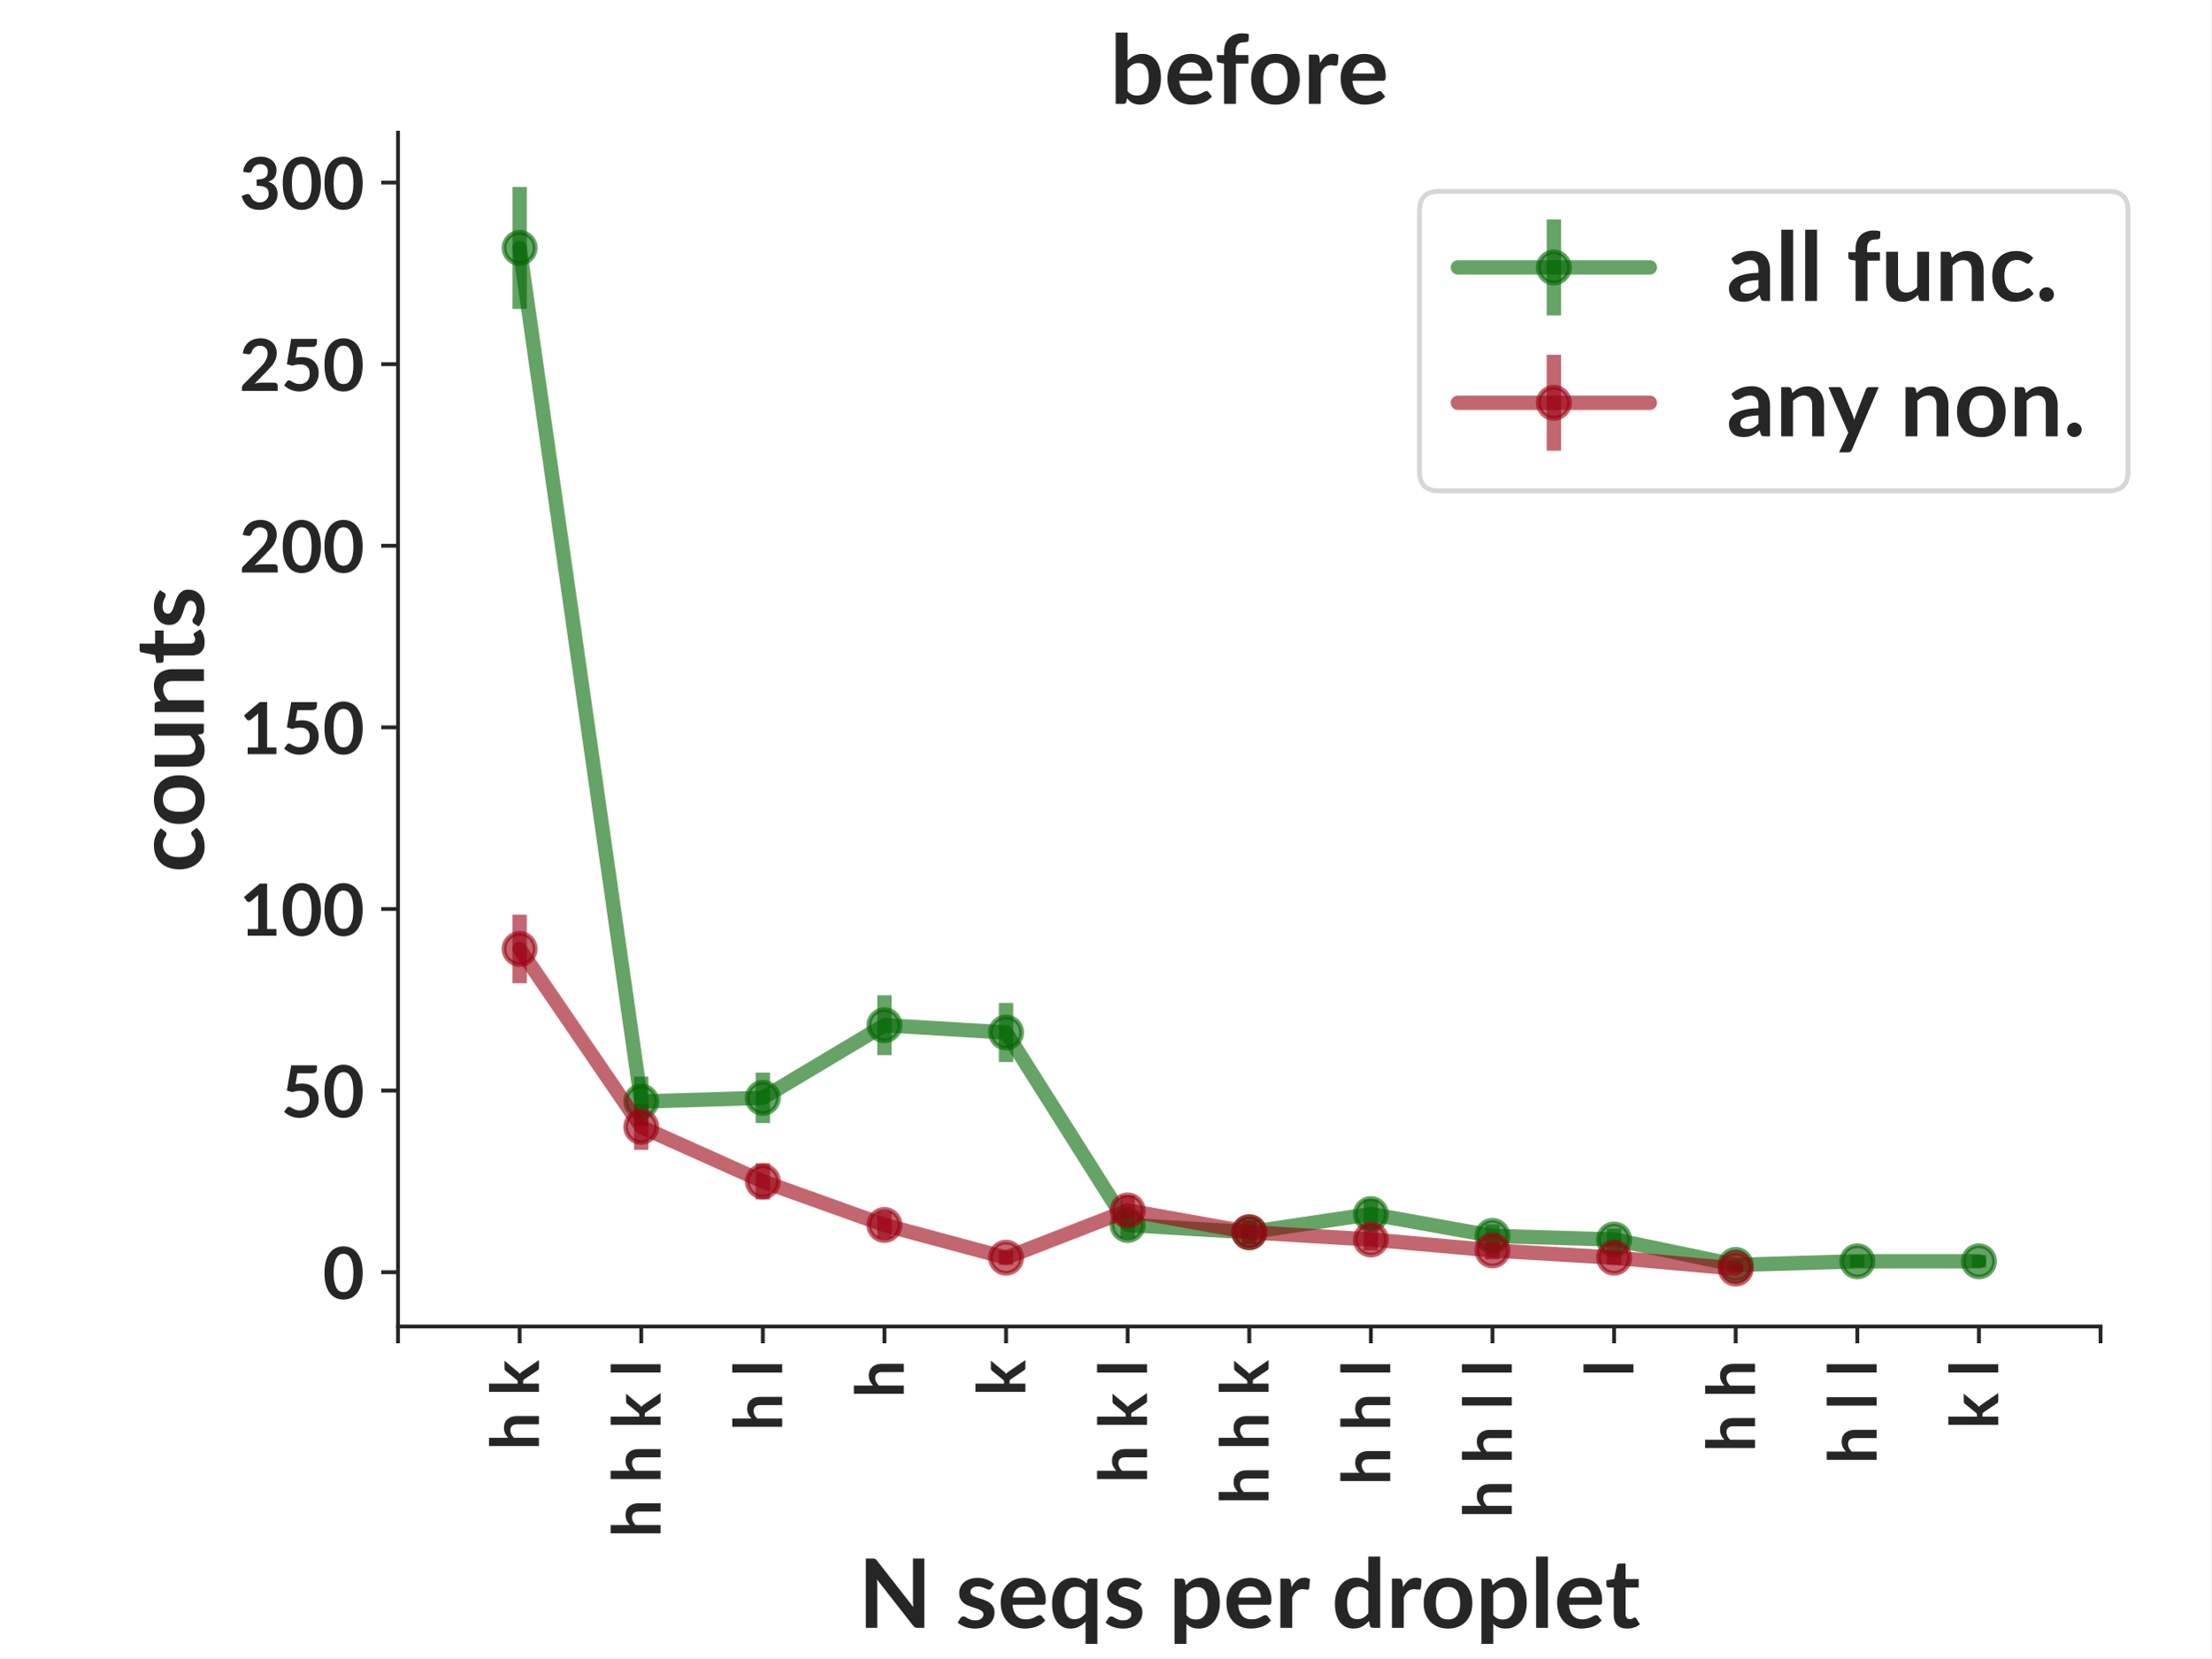
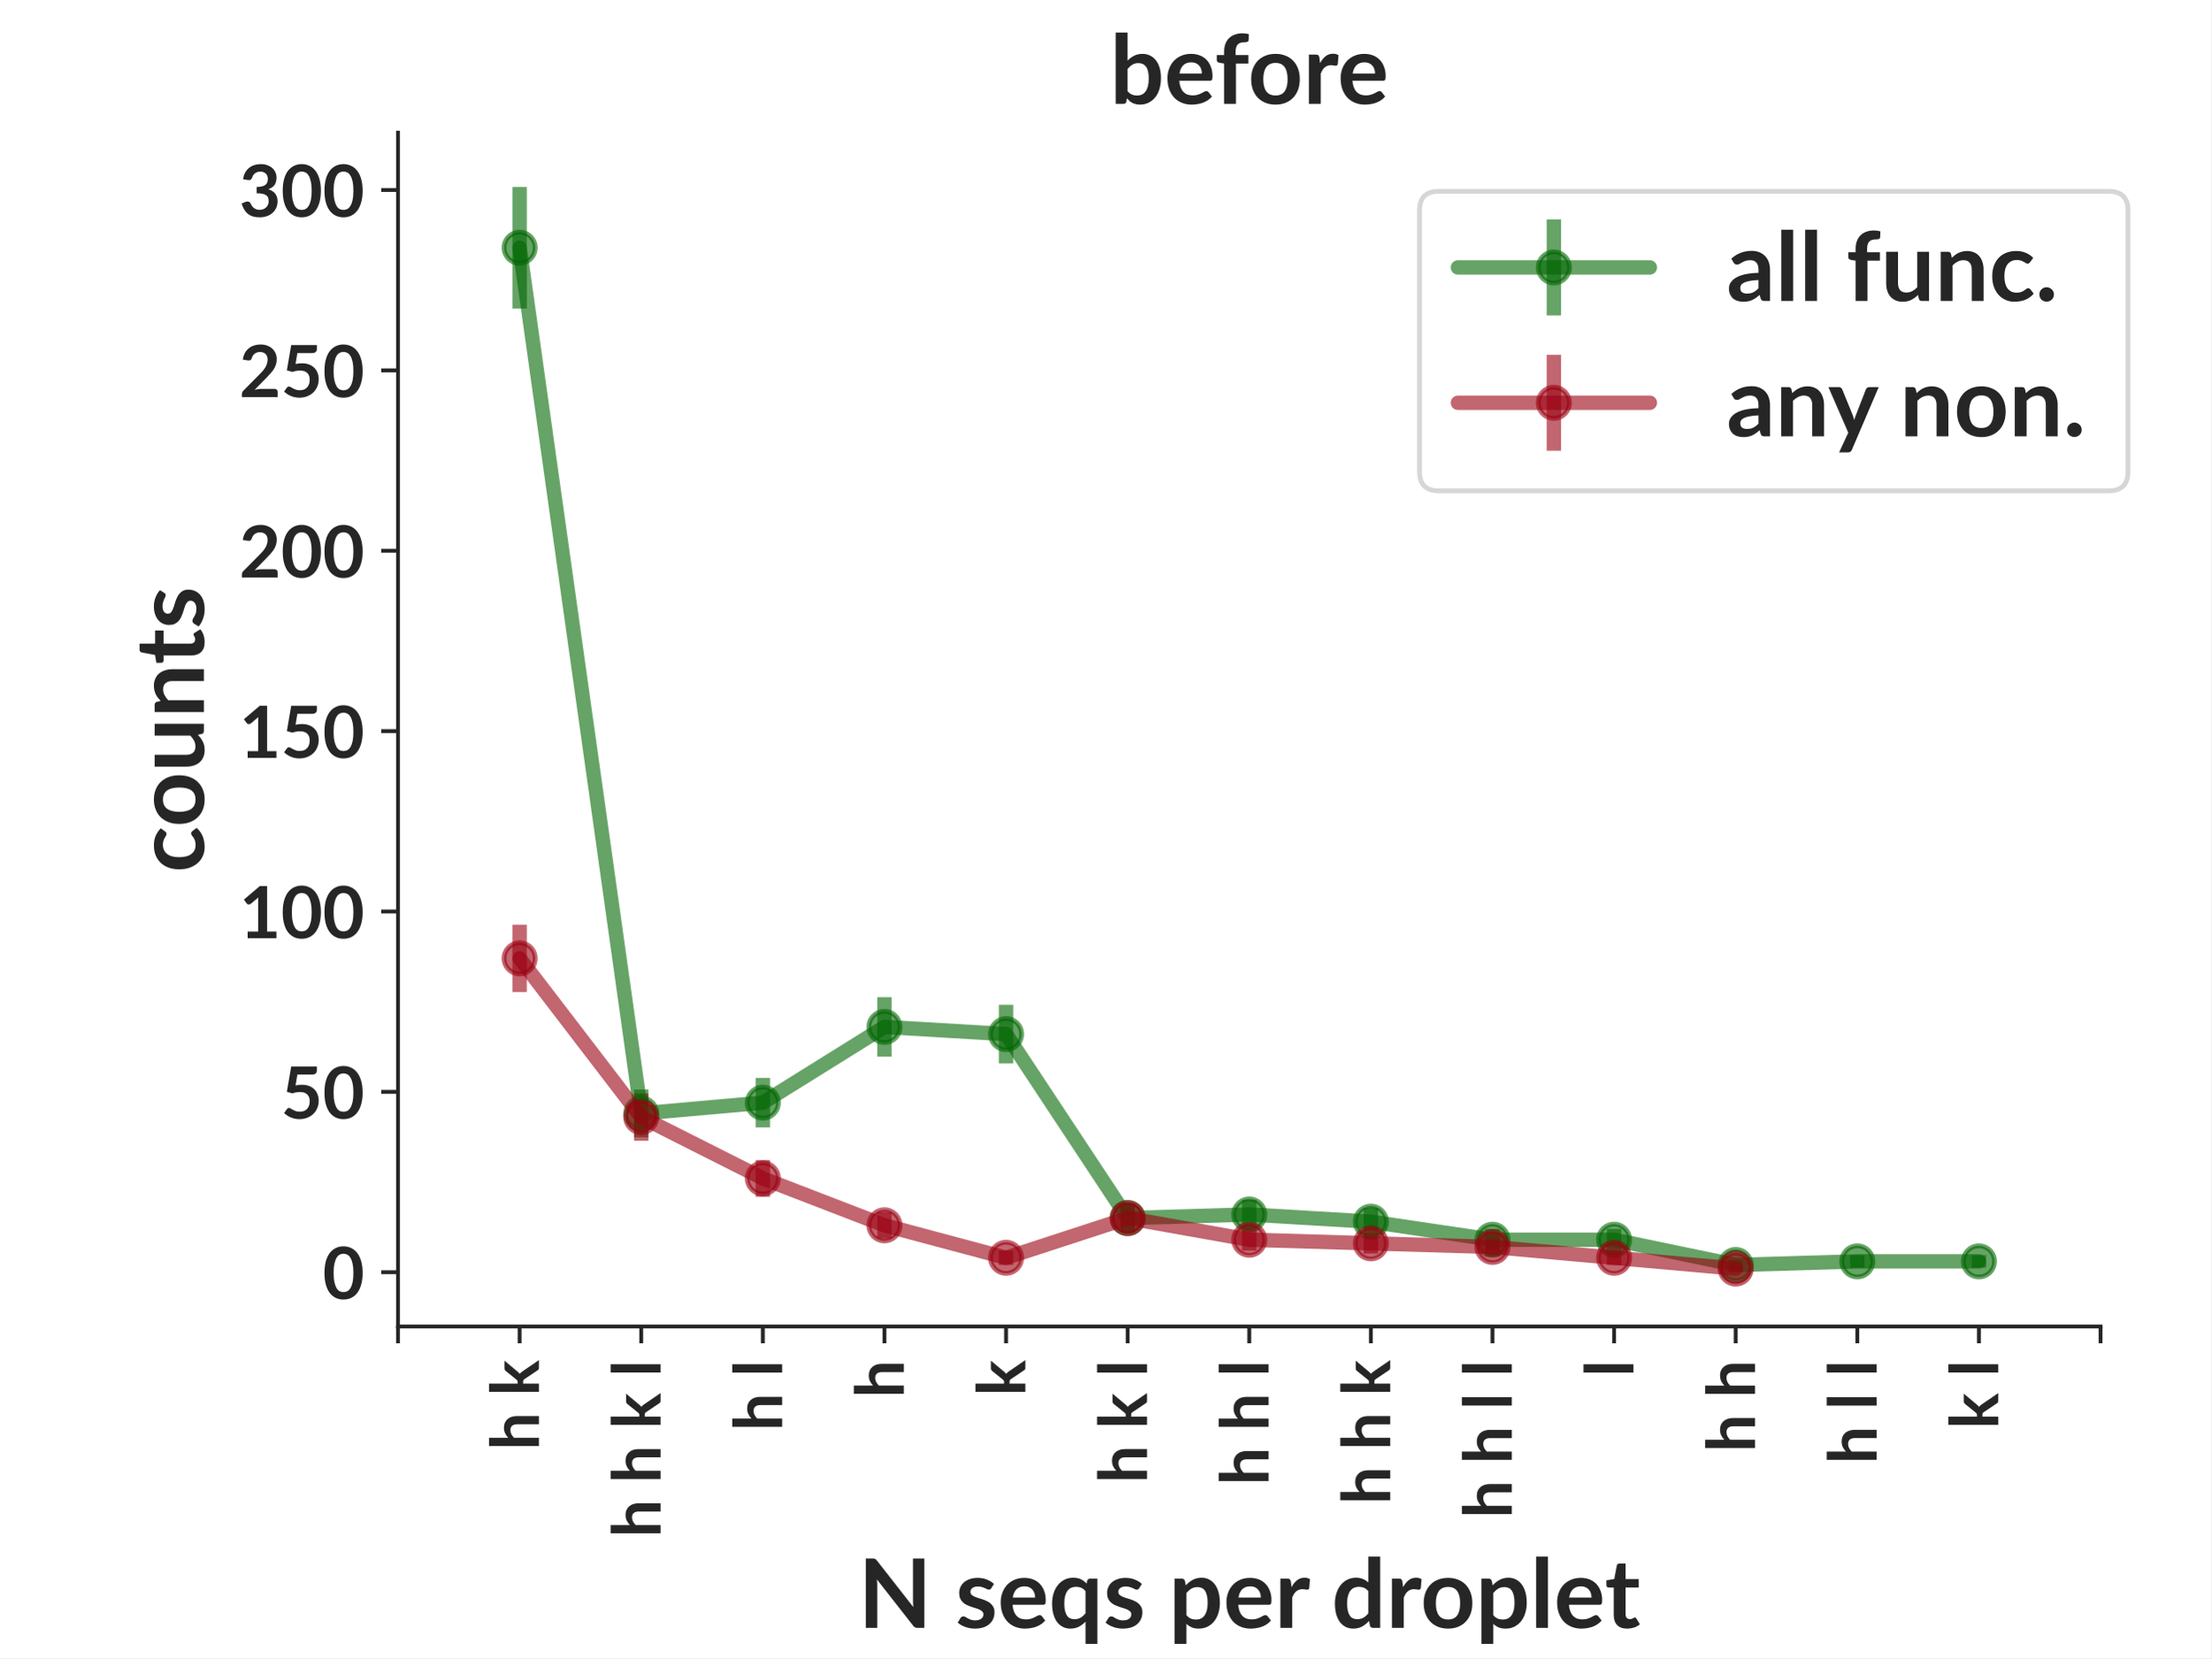
<svg xmlns="http://www.w3.org/2000/svg" xmlns:xlink="http://www.w3.org/1999/xlink" width="460.8pt" height="345.6pt" viewBox="0 0 460.8 345.6" version="1.1">
  <defs>
    <style type="text/css">*{stroke-linejoin: round; stroke-linecap: butt}</style>
  </defs>
  <g id="figure_1">
    <g id="patch_1">
      <path d="M 0 345.6  L 460.8 345.6  L 460.8 0  L 0 0  z " style="fill: #ffffff" />
    </g>
    <g id="axes_1">
      <g id="patch_2">
        <path d="M 82.944 276.48  L 437.76 276.48  L 437.76 27.648  L 82.944 27.648  z " style="fill: #ffffff" />
      </g>
      <g id="matplotlib.axis_1">
        <g id="xtick_1">
          <g id="line2d_1">
            <defs>
-               <path id="m51bdcc3506" d="M 0 0  L 0 3.5  " style="stroke: #262626; stroke-width: 0.8" />
+               <path id="m34d92b9ab6" d="M 0 0  L 0 3.5  " style="stroke: #262626; stroke-width: 0.8" />
            </defs>
            <g>
-               <use xlink:href="#m51bdcc3506" x="82.944" y="276.48" style="fill: #262626; stroke: #262626; stroke-width: 0.8" />
+               <use xlink:href="#m34d92b9ab6" x="82.944" y="276.48" style="fill: #262626; stroke: #262626; stroke-width: 0.8" />
            </g>
          </g>
        </g>
        <g id="xtick_2">
          <g id="line2d_2">
            <g>
-               <use xlink:href="#m51bdcc3506" x="108.288" y="276.48" style="fill: #262626; stroke: #262626; stroke-width: 0.8" />
+               <use xlink:href="#m34d92b9ab6" x="108.288" y="276.48" style="fill: #262626; stroke: #262626; stroke-width: 0.8" />
            </g>
          </g>
          <g id="text_1">
            <text style="font-weight: 700; font-size: 14px; font-family: 'Lato'; fill: #262626" transform="translate(112.3163 302.2619) rotate(-90)">h k</text>
          </g>
        </g>
        <g id="xtick_3">
          <g id="line2d_3">
            <g>
-               <use xlink:href="#m51bdcc3506" x="133.632" y="276.48" style="fill: #262626; stroke: #262626; stroke-width: 0.8" />
+               <use xlink:href="#m34d92b9ab6" x="133.632" y="276.48" style="fill: #262626; stroke: #262626; stroke-width: 0.8" />
            </g>
          </g>
          <g id="text_2">
            <text style="font-weight: 700; font-size: 14px; font-family: 'Lato'; fill: #262626" transform="translate(137.6603 320.44) rotate(-90)">h h k l</text>
          </g>
        </g>
        <g id="xtick_4">
          <g id="line2d_4">
            <g>
-               <use xlink:href="#m51bdcc3506" x="158.976" y="276.48" style="fill: #262626; stroke: #262626; stroke-width: 0.8" />
+               <use xlink:href="#m34d92b9ab6" x="158.976" y="276.48" style="fill: #262626; stroke: #262626; stroke-width: 0.8" />
            </g>
          </g>
          <g id="text_3">
            <text style="font-weight: 700; font-size: 14px; font-family: 'Lato'; fill: #262626" transform="translate(163.0043 298.2566) rotate(-90)">h l</text>
          </g>
        </g>
        <g id="xtick_5">
          <g id="line2d_5">
            <g>
-               <use xlink:href="#m51bdcc3506" x="184.32" y="276.48" style="fill: #262626; stroke: #262626; stroke-width: 0.8" />
+               <use xlink:href="#m34d92b9ab6" x="184.32" y="276.48" style="fill: #262626; stroke: #262626; stroke-width: 0.8" />
            </g>
          </g>
          <g id="text_4">
            <text style="font-weight: 700; font-size: 14px; font-family: 'Lato'; fill: #262626" transform="translate(188.3483 291.3769) rotate(-90)">h</text>
          </g>
        </g>
        <g id="xtick_6">
          <g id="line2d_6">
            <g>
-               <use xlink:href="#m51bdcc3506" x="209.664" y="276.48" style="fill: #262626; stroke: #262626; stroke-width: 0.8" />
+               <use xlink:href="#m34d92b9ab6" x="209.664" y="276.48" style="fill: #262626; stroke: #262626; stroke-width: 0.8" />
            </g>
          </g>
          <g id="text_5">
            <text style="font-weight: 700; font-size: 14px; font-family: 'Lato'; fill: #262626" transform="translate(213.6923 290.9634) rotate(-90)">k</text>
          </g>
        </g>
        <g id="xtick_7">
          <g id="line2d_7">
            <g>
-               <use xlink:href="#m51bdcc3506" x="235.008" y="276.48" style="fill: #262626; stroke: #262626; stroke-width: 0.8" />
+               <use xlink:href="#m34d92b9ab6" x="235.008" y="276.48" style="fill: #262626; stroke: #262626; stroke-width: 0.8" />
            </g>
          </g>
          <g id="text_6">
            <text style="font-weight: 700; font-size: 14px; font-family: 'Lato'; fill: #262626" transform="translate(239.0363 309.1416) rotate(-90)">h k l</text>
          </g>
        </g>
        <g id="xtick_8">
          <g id="line2d_8">
            <g>
-               <use xlink:href="#m51bdcc3506" x="260.352" y="276.48" style="fill: #262626; stroke: #262626; stroke-width: 0.8" />
+               <use xlink:href="#m34d92b9ab6" x="260.352" y="276.48" style="fill: #262626; stroke: #262626; stroke-width: 0.8" />
            </g>
          </g>
          <g id="text_7">
-             <text style="font-weight: 700; font-size: 14px; font-family: 'Lato'; fill: #262626" transform="translate(264.3803 313.5603) rotate(-90)">h h k</text>
+             <text style="font-weight: 700; font-size: 14px; font-family: 'Lato'; fill: #262626" transform="translate(264.3803 309.555) rotate(-90)">h h l</text>
          </g>
        </g>
        <g id="xtick_9">
          <g id="line2d_9">
            <g>
-               <use xlink:href="#m51bdcc3506" x="285.696" y="276.48" style="fill: #262626; stroke: #262626; stroke-width: 0.8" />
+               <use xlink:href="#m34d92b9ab6" x="285.696" y="276.48" style="fill: #262626; stroke: #262626; stroke-width: 0.8" />
            </g>
          </g>
          <g id="text_8">
-             <text style="font-weight: 700; font-size: 14px; font-family: 'Lato'; fill: #262626" transform="translate(289.7243 309.555) rotate(-90)">h h l</text>
+             <text style="font-weight: 700; font-size: 14px; font-family: 'Lato'; fill: #262626" transform="translate(289.7243 313.5603) rotate(-90)">h h k</text>
          </g>
        </g>
        <g id="xtick_10">
          <g id="line2d_10">
            <g>
-               <use xlink:href="#m51bdcc3506" x="311.04" y="276.48" style="fill: #262626; stroke: #262626; stroke-width: 0.8" />
+               <use xlink:href="#m34d92b9ab6" x="311.04" y="276.48" style="fill: #262626; stroke: #262626; stroke-width: 0.8" />
            </g>
          </g>
          <g id="text_9">
            <text style="font-weight: 700; font-size: 14px; font-family: 'Lato'; fill: #262626" transform="translate(315.0683 316.4347) rotate(-90)">h h l l</text>
          </g>
        </g>
        <g id="xtick_11">
          <g id="line2d_11">
            <g>
-               <use xlink:href="#m51bdcc3506" x="336.384" y="276.48" style="fill: #262626; stroke: #262626; stroke-width: 0.8" />
+               <use xlink:href="#m34d92b9ab6" x="336.384" y="276.48" style="fill: #262626; stroke: #262626; stroke-width: 0.8" />
            </g>
          </g>
          <g id="text_10">
            <text style="font-weight: 700; font-size: 14px; font-family: 'Lato'; fill: #262626" transform="translate(340.4123 286.9581) rotate(-90)">l</text>
          </g>
        </g>
        <g id="xtick_12">
          <g id="line2d_12">
            <g>
-               <use xlink:href="#m51bdcc3506" x="361.728" y="276.48" style="fill: #262626; stroke: #262626; stroke-width: 0.8" />
+               <use xlink:href="#m34d92b9ab6" x="361.728" y="276.48" style="fill: #262626; stroke: #262626; stroke-width: 0.8" />
            </g>
          </g>
          <g id="text_11">
            <text style="font-weight: 700; font-size: 14px; font-family: 'Lato'; fill: #262626" transform="translate(365.7563 302.6753) rotate(-90)">h h</text>
          </g>
        </g>
        <g id="xtick_13">
          <g id="line2d_13">
            <g>
-               <use xlink:href="#m51bdcc3506" x="387.072" y="276.48" style="fill: #262626; stroke: #262626; stroke-width: 0.8" />
+               <use xlink:href="#m34d92b9ab6" x="387.072" y="276.48" style="fill: #262626; stroke: #262626; stroke-width: 0.8" />
            </g>
          </g>
          <g id="text_12">
            <text style="font-weight: 700; font-size: 14px; font-family: 'Lato'; fill: #262626" transform="translate(391.1003 305.1363) rotate(-90)">h l l</text>
          </g>
        </g>
        <g id="xtick_14">
          <g id="line2d_14">
            <g>
-               <use xlink:href="#m51bdcc3506" x="412.416" y="276.48" style="fill: #262626; stroke: #262626; stroke-width: 0.8" />
+               <use xlink:href="#m34d92b9ab6" x="412.416" y="276.48" style="fill: #262626; stroke: #262626; stroke-width: 0.8" />
            </g>
          </g>
          <g id="text_13">
            <text style="font-weight: 700; font-size: 14px; font-family: 'Lato'; fill: #262626" transform="translate(416.4443 297.8431) rotate(-90)">k l</text>
          </g>
        </g>
        <g id="xtick_15">
          <g id="line2d_15">
            <g>
-               <use xlink:href="#m51bdcc3506" x="437.76" y="276.48" style="fill: #262626; stroke: #262626; stroke-width: 0.8" />
+               <use xlink:href="#m34d92b9ab6" x="437.76" y="276.48" style="fill: #262626; stroke: #262626; stroke-width: 0.8" />
            </g>
          </g>
        </g>
        <g id="text_14">
          <text style="font-weight: 700; font-size: 20px; font-family: 'Lato'; text-anchor: middle; fill: #262626" x="260.352" y="339.299" transform="rotate(-0 260.352 339.2994)">N seqs per droplet</text>
        </g>
      </g>
      <g id="matplotlib.axis_2">
        <g id="ytick_1">
          <g id="line2d_16">
            <defs>
-               <path id="m4f0a40a775" d="M 0 0  L -3.5 0  " style="stroke: #262626; stroke-width: 0.8" />
+               <path id="m99081c9519" d="M 0 0  L -3.5 0  " style="stroke: #262626; stroke-width: 0.8" />
            </defs>
            <g>
-               <use xlink:href="#m4f0a40a775" x="82.944" y="265.169" style="fill: #262626; stroke: #262626; stroke-width: 0.8" />
+               <use xlink:href="#m99081c9519" x="82.944" y="265.169" style="fill: #262626; stroke: #262626; stroke-width: 0.8" />
            </g>
          </g>
          <g id="text_15">
            <text style="font-weight: 700; font-size: 15px; font-family: 'Lato'; text-anchor: end; fill: #262626" x="75.944" y="270.742" transform="rotate(-0 75.944 270.7417)">0</text>
          </g>
        </g>
        <g id="ytick_2">
          <g id="line2d_17">
            <g>
-               <use xlink:href="#m4f0a40a775" x="82.944" y="227.315" style="fill: #262626; stroke: #262626; stroke-width: 0.8" />
+               <use xlink:href="#m99081c9519" x="82.944" y="227.574" style="fill: #262626; stroke: #262626; stroke-width: 0.8" />
            </g>
          </g>
          <g id="text_16">
-             <text style="font-weight: 700; font-size: 15px; font-family: 'Lato'; text-anchor: end; fill: #262626" x="75.944" y="232.888" transform="rotate(-0 75.944 232.8876)">50</text>
+             <text style="font-weight: 700; font-size: 15px; font-family: 'Lato'; text-anchor: end; fill: #262626" x="75.944" y="233.147" transform="rotate(-0 75.944 233.1467)">50</text>
          </g>
        </g>
        <g id="ytick_3">
          <g id="line2d_18">
            <g>
-               <use xlink:href="#m4f0a40a775" x="82.944" y="189.461" style="fill: #262626; stroke: #262626; stroke-width: 0.8" />
+               <use xlink:href="#m99081c9519" x="82.944" y="189.979" style="fill: #262626; stroke: #262626; stroke-width: 0.8" />
            </g>
          </g>
          <g id="text_17">
-             <text style="font-weight: 700; font-size: 15px; font-family: 'Lato'; text-anchor: end; fill: #262626" x="75.944" y="195.033" transform="rotate(-0 75.944 195.0334)">100</text>
+             <text style="font-weight: 700; font-size: 15px; font-family: 'Lato'; text-anchor: end; fill: #262626" x="75.944" y="195.552" transform="rotate(-0 75.944 195.5517)">100</text>
          </g>
        </g>
        <g id="ytick_4">
          <g id="line2d_19">
            <g>
-               <use xlink:href="#m4f0a40a775" x="82.944" y="151.607" style="fill: #262626; stroke: #262626; stroke-width: 0.8" />
+               <use xlink:href="#m99081c9519" x="82.944" y="152.384" style="fill: #262626; stroke: #262626; stroke-width: 0.8" />
            </g>
          </g>
          <g id="text_18">
-             <text style="font-weight: 700; font-size: 15px; font-family: 'Lato'; text-anchor: end; fill: #262626" x="75.944" y="157.179" transform="rotate(-0 75.944 157.1793)">150</text>
+             <text style="font-weight: 700; font-size: 15px; font-family: 'Lato'; text-anchor: end; fill: #262626" x="75.944" y="157.957" transform="rotate(-0 75.944 157.9567)">150</text>
          </g>
        </g>
        <g id="ytick_5">
          <g id="line2d_20">
            <g>
-               <use xlink:href="#m4f0a40a775" x="82.944" y="113.753" style="fill: #262626; stroke: #262626; stroke-width: 0.8" />
+               <use xlink:href="#m99081c9519" x="82.944" y="114.789" style="fill: #262626; stroke: #262626; stroke-width: 0.8" />
            </g>
          </g>
          <g id="text_19">
-             <text style="font-weight: 700; font-size: 15px; font-family: 'Lato'; text-anchor: end; fill: #262626" x="75.944" y="119.325" transform="rotate(-0 75.944 119.3252)">200</text>
+             <text style="font-weight: 700; font-size: 15px; font-family: 'Lato'; text-anchor: end; fill: #262626" x="75.944" y="120.362" transform="rotate(-0 75.944 120.3617)">200</text>
          </g>
        </g>
        <g id="ytick_6">
          <g id="line2d_21">
            <g>
-               <use xlink:href="#m4f0a40a775" x="82.944" y="75.899" style="fill: #262626; stroke: #262626; stroke-width: 0.8" />
+               <use xlink:href="#m99081c9519" x="82.944" y="77.194" style="fill: #262626; stroke: #262626; stroke-width: 0.8" />
            </g>
          </g>
          <g id="text_20">
-             <text style="font-weight: 700; font-size: 15px; font-family: 'Lato'; text-anchor: end; fill: #262626" x="75.944" y="81.471" transform="rotate(-0 75.944 81.47104)">250</text>
+             <text style="font-weight: 700; font-size: 15px; font-family: 'Lato'; text-anchor: end; fill: #262626" x="75.944" y="82.767" transform="rotate(-0 75.944 82.76667)">250</text>
          </g>
        </g>
        <g id="ytick_7">
          <g id="line2d_22">
            <g>
-               <use xlink:href="#m4f0a40a775" x="82.944" y="38.045" style="fill: #262626; stroke: #262626; stroke-width: 0.8" />
+               <use xlink:href="#m99081c9519" x="82.944" y="39.599" style="fill: #262626; stroke: #262626; stroke-width: 0.8" />
            </g>
          </g>
          <g id="text_21">
-             <text style="font-weight: 700; font-size: 15px; font-family: 'Lato'; text-anchor: end; fill: #262626" x="75.944" y="43.617" transform="rotate(-0 75.944 43.6169)">300</text>
+             <text style="font-weight: 700; font-size: 15px; font-family: 'Lato'; text-anchor: end; fill: #262626" x="75.944" y="45.172" transform="rotate(-0 75.944 45.17166)">300</text>
          </g>
        </g>
        <g id="text_22">
          <text style="font-weight: 700; font-size: 20px; font-family: 'Lato'; text-anchor: middle; fill: #262626" x="42.494" y="152.064" transform="rotate(-90 42.494 152.064)">counts</text>
        </g>
      </g>
      <g id="LineCollection_1">
-         <path d="M 108.288 64.386  L 108.288 38.959  " clip-path="url(#p6bc424a8a9)" style="fill: none; stroke: #006600; stroke-opacity: 0.6; stroke-width: 3" />
-         <path d="M 133.632 234.777  L 133.632 224.396  " clip-path="url(#p6bc424a8a9)" style="fill: none; stroke: #006600; stroke-opacity: 0.6; stroke-width: 3" />
-         <path d="M 158.976 234.075  L 158.976 223.584  " clip-path="url(#p6bc424a8a9)" style="fill: none; stroke: #006600; stroke-opacity: 0.6; stroke-width: 3" />
-         <path d="M 184.32 219.931  L 184.32 207.445  " clip-path="url(#p6bc424a8a9)" style="fill: none; stroke: #006600; stroke-opacity: 0.6; stroke-width: 3" />
-         <path d="M 209.664 221.353  L 209.664 209.051  " clip-path="url(#p6bc424a8a9)" style="fill: none; stroke: #006600; stroke-opacity: 0.6; stroke-width: 3" />
-         <path d="M 235.008 258.057  L 235.008 252.598  " clip-path="url(#p6bc424a8a9)" style="fill: none; stroke: #006600; stroke-opacity: 0.6; stroke-width: 3" />
-         <path d="M 260.352 259.353  L 260.352 254.331  " clip-path="url(#p6bc424a8a9)" style="fill: none; stroke: #006600; stroke-opacity: 0.6; stroke-width: 3" />
-         <path d="M 285.696 256.084  L 285.696 250.028  " clip-path="url(#p6bc424a8a9)" style="fill: none; stroke: #006600; stroke-opacity: 0.6; stroke-width: 3" />
-         <path d="M 311.04 259.993  L 311.04 255.205  " clip-path="url(#p6bc424a8a9)" style="fill: none; stroke: #006600; stroke-opacity: 0.6; stroke-width: 3" />
-         <path d="M 336.384 260.627  L 336.384 256.084  " clip-path="url(#p6bc424a8a9)" style="fill: none; stroke: #006600; stroke-opacity: 0.6; stroke-width: 3" />
-         <path d="M 361.728 264.726  L 361.728 262.585  " clip-path="url(#p6bc424a8a9)" style="fill: none; stroke: #006600; stroke-opacity: 0.6; stroke-width: 3" />
-         <path d="M 387.072 264.21  L 387.072 261.587  " clip-path="url(#p6bc424a8a9)" style="fill: none; stroke: #006600; stroke-opacity: 0.6; stroke-width: 3" />
-         <path d="M 412.416 264.21  L 412.416 261.587  " clip-path="url(#p6bc424a8a9)" style="fill: none; stroke: #006600; stroke-opacity: 0.6; stroke-width: 3" />
+         <path d="M 108.288 64.301  L 108.288 38.959  " clip-path="url(#p5b2dca048d)" style="fill: none; stroke: #006600; stroke-opacity: 0.6; stroke-width: 3" />
+         <path d="M 133.632 237.073  L 133.632 227.098  " clip-path="url(#p5b2dca048d)" style="fill: none; stroke: #006600; stroke-opacity: 0.6; stroke-width: 3" />
+         <path d="M 158.976 234.985  L 158.976 224.675  " clip-path="url(#p5b2dca048d)" style="fill: none; stroke: #006600; stroke-opacity: 0.6; stroke-width: 3" />
+         <path d="M 184.32 220.241  L 184.32 207.84  " clip-path="url(#p5b2dca048d)" style="fill: none; stroke: #006600; stroke-opacity: 0.6; stroke-width: 3" />
+         <path d="M 209.664 221.653  L 209.664 209.436  " clip-path="url(#p5b2dca048d)" style="fill: none; stroke: #006600; stroke-opacity: 0.6; stroke-width: 3" />
+         <path d="M 235.008 256.803  L 235.008 250.979  " clip-path="url(#p5b2dca048d)" style="fill: none; stroke: #006600; stroke-opacity: 0.6; stroke-width: 3" />
+         <path d="M 260.352 256.147  L 260.352 250.131  " clip-path="url(#p5b2dca048d)" style="fill: none; stroke: #006600; stroke-opacity: 0.6; stroke-width: 3" />
+         <path d="M 285.696 257.456  L 285.696 251.829  " clip-path="url(#p5b2dca048d)" style="fill: none; stroke: #006600; stroke-opacity: 0.6; stroke-width: 3" />
+         <path d="M 311.04 260.658  L 311.04 256.147  " clip-path="url(#p5b2dca048d)" style="fill: none; stroke: #006600; stroke-opacity: 0.6; stroke-width: 3" />
+         <path d="M 336.384 260.658  L 336.384 256.147  " clip-path="url(#p5b2dca048d)" style="fill: none; stroke: #006600; stroke-opacity: 0.6; stroke-width: 3" />
+         <path d="M 361.728 264.729  L 361.728 262.602  " clip-path="url(#p5b2dca048d)" style="fill: none; stroke: #006600; stroke-opacity: 0.6; stroke-width: 3" />
+         <path d="M 387.072 264.216  L 387.072 261.611  " clip-path="url(#p5b2dca048d)" style="fill: none; stroke: #006600; stroke-opacity: 0.6; stroke-width: 3" />
+         <path d="M 412.416 264.216  L 412.416 261.611  " clip-path="url(#p5b2dca048d)" style="fill: none; stroke: #006600; stroke-opacity: 0.6; stroke-width: 3" />
      </g>
      <g id="LineCollection_2">
-         <path d="M 108.288 204.931  L 108.288 190.647  " clip-path="url(#p6bc424a8a9)" style="fill: none; stroke: #990012; stroke-opacity: 0.6; stroke-width: 3" />
-         <path d="M 133.632 239.674  L 133.632 230.098  " clip-path="url(#p6bc424a8a9)" style="fill: none; stroke: #990012; stroke-opacity: 0.6; stroke-width: 3" />
-         <path d="M 158.976 250.028  L 158.976 242.457  " clip-path="url(#p6bc424a8a9)" style="fill: none; stroke: #990012; stroke-opacity: 0.6; stroke-width: 3" />
-         <path d="M 184.32 258.057  L 184.32 252.598  " clip-path="url(#p6bc424a8a9)" style="fill: none; stroke: #990012; stroke-opacity: 0.6; stroke-width: 3" />
-         <path d="M 209.664 263.655  L 209.664 260.627  " clip-path="url(#p6bc424a8a9)" style="fill: none; stroke: #990012; stroke-opacity: 0.6; stroke-width: 3" />
-         <path d="M 235.008 255.421  L 235.008 249.178  " clip-path="url(#p6bc424a8a9)" style="fill: none; stroke: #990012; stroke-opacity: 0.6; stroke-width: 3" />
-         <path d="M 260.352 259.353  L 260.352 254.331  " clip-path="url(#p6bc424a8a9)" style="fill: none; stroke: #990012; stroke-opacity: 0.6; stroke-width: 3" />
-         <path d="M 285.696 260.627  L 285.696 256.084  " clip-path="url(#p6bc424a8a9)" style="fill: none; stroke: #990012; stroke-opacity: 0.6; stroke-width: 3" />
-         <path d="M 311.04 262.481  L 311.04 258.772  " clip-path="url(#p6bc424a8a9)" style="fill: none; stroke: #990012; stroke-opacity: 0.6; stroke-width: 3" />
-         <path d="M 336.384 263.655  L 336.384 260.627  " clip-path="url(#p6bc424a8a9)" style="fill: none; stroke: #990012; stroke-opacity: 0.6; stroke-width: 3" />
-         <path d="M 361.728 265.169  L 361.728 263.655  " clip-path="url(#p6bc424a8a9)" style="fill: none; stroke: #990012; stroke-opacity: 0.6; stroke-width: 3" />
+         <path d="M 108.288 206.767  L 108.288 192.741  " clip-path="url(#p5b2dca048d)" style="fill: none; stroke: #990012; stroke-opacity: 0.6; stroke-width: 3" />
+         <path d="M 133.632 237.768  L 133.632 227.907  " clip-path="url(#p5b2dca048d)" style="fill: none; stroke: #990012; stroke-opacity: 0.6; stroke-width: 3" />
+         <path d="M 158.976 249.454  L 158.976 241.786  " clip-path="url(#p5b2dca048d)" style="fill: none; stroke: #990012; stroke-opacity: 0.6; stroke-width: 3" />
+         <path d="M 184.32 258.106  L 184.32 252.684  " clip-path="url(#p5b2dca048d)" style="fill: none; stroke: #990012; stroke-opacity: 0.6; stroke-width: 3" />
+         <path d="M 209.664 263.666  L 209.664 260.658  " clip-path="url(#p5b2dca048d)" style="fill: none; stroke: #990012; stroke-opacity: 0.6; stroke-width: 3" />
+         <path d="M 235.008 256.803  L 235.008 250.979  " clip-path="url(#p5b2dca048d)" style="fill: none; stroke: #990012; stroke-opacity: 0.6; stroke-width: 3" />
+         <path d="M 260.352 260.658  L 260.352 256.147  " clip-path="url(#p5b2dca048d)" style="fill: none; stroke: #990012; stroke-opacity: 0.6; stroke-width: 3" />
+         <path d="M 285.696 261.281  L 285.696 257.028  " clip-path="url(#p5b2dca048d)" style="fill: none; stroke: #990012; stroke-opacity: 0.6; stroke-width: 3" />
+         <path d="M 311.04 261.895  L 311.04 257.917  " clip-path="url(#p5b2dca048d)" style="fill: none; stroke: #990012; stroke-opacity: 0.6; stroke-width: 3" />
+         <path d="M 336.384 263.666  L 336.384 260.658  " clip-path="url(#p5b2dca048d)" style="fill: none; stroke: #990012; stroke-opacity: 0.6; stroke-width: 3" />
+         <path d="M 361.728 265.169  L 361.728 263.666  " clip-path="url(#p5b2dca048d)" style="fill: none; stroke: #990012; stroke-opacity: 0.6; stroke-width: 3" />
      </g>
      <g id="line2d_23">
-         <path d="M 108.288 51.672  L 133.632 229.587  L 158.976 228.829  L 184.32 213.688  L 209.664 215.202  L 235.008 255.327  L 260.352 256.842  L 285.696 253.056  L 311.04 257.599  L 336.384 258.356  L 361.728 263.655  L 387.072 262.898  L 412.416 262.898  " clip-path="url(#p6bc424a8a9)" style="fill: none; stroke: #006600; stroke-opacity: 0.6; stroke-width: 3; stroke-linecap: round" />
+         <path d="M 108.288 51.63  L 133.632 232.086  L 158.976 229.83  L 184.32 214.04  L 209.664 215.544  L 235.008 253.891  L 260.352 253.139  L 285.696 254.643  L 311.04 258.402  L 336.384 258.402  L 361.728 263.666  L 387.072 262.914  L 412.416 262.914  " clip-path="url(#p5b2dca048d)" style="fill: none; stroke: #006600; stroke-opacity: 0.6; stroke-width: 3; stroke-linecap: round" />
        <defs>
-           <path id="me2a8963af9" d="M 0 3.25  C 0.862 3.25 1.689 2.908 2.298 2.298  C 2.908 1.689 3.25 0.862 3.25 0  C 3.25 -0.862 2.908 -1.689 2.298 -2.298  C 1.689 -2.908 0.862 -3.25 0 -3.25  C -0.862 -3.25 -1.689 -2.908 -2.298 -2.298  C -2.908 -1.689 -3.25 -0.862 -3.25 0  C -3.25 0.862 -2.908 1.689 -2.298 2.298  C -1.689 2.908 -0.862 3.25 0 3.25  z " style="stroke: #006600; stroke-opacity: 0.6" />
+           <path id="m7d3e56d18a" d="M 0 3.25  C 0.862 3.25 1.689 2.908 2.298 2.298  C 2.908 1.689 3.25 0.862 3.25 0  C 3.25 -0.862 2.908 -1.689 2.298 -2.298  C 1.689 -2.908 0.862 -3.25 0 -3.25  C -0.862 -3.25 -1.689 -2.908 -2.298 -2.298  C -2.908 -1.689 -3.25 -0.862 -3.25 0  C -3.25 0.862 -2.908 1.689 -2.298 2.298  C -1.689 2.908 -0.862 3.25 0 3.25  z " style="stroke: #006600; stroke-opacity: 0.6" />
        </defs>
-         <g clip-path="url(#p6bc424a8a9)">
-           <use xlink:href="#me2a8963af9" x="108.288" y="51.672" style="fill: #006600; fill-opacity: 0.6; stroke: #006600; stroke-opacity: 0.6" />
-           <use xlink:href="#me2a8963af9" x="133.632" y="229.587" style="fill: #006600; fill-opacity: 0.6; stroke: #006600; stroke-opacity: 0.6" />
-           <use xlink:href="#me2a8963af9" x="158.976" y="228.829" style="fill: #006600; fill-opacity: 0.6; stroke: #006600; stroke-opacity: 0.6" />
-           <use xlink:href="#me2a8963af9" x="184.32" y="213.688" style="fill: #006600; fill-opacity: 0.6; stroke: #006600; stroke-opacity: 0.6" />
-           <use xlink:href="#me2a8963af9" x="209.664" y="215.202" style="fill: #006600; fill-opacity: 0.6; stroke: #006600; stroke-opacity: 0.6" />
-           <use xlink:href="#me2a8963af9" x="235.008" y="255.327" style="fill: #006600; fill-opacity: 0.6; stroke: #006600; stroke-opacity: 0.6" />
-           <use xlink:href="#me2a8963af9" x="260.352" y="256.842" style="fill: #006600; fill-opacity: 0.6; stroke: #006600; stroke-opacity: 0.6" />
-           <use xlink:href="#me2a8963af9" x="285.696" y="253.056" style="fill: #006600; fill-opacity: 0.6; stroke: #006600; stroke-opacity: 0.6" />
-           <use xlink:href="#me2a8963af9" x="311.04" y="257.599" style="fill: #006600; fill-opacity: 0.6; stroke: #006600; stroke-opacity: 0.6" />
-           <use xlink:href="#me2a8963af9" x="336.384" y="258.356" style="fill: #006600; fill-opacity: 0.6; stroke: #006600; stroke-opacity: 0.6" />
-           <use xlink:href="#me2a8963af9" x="361.728" y="263.655" style="fill: #006600; fill-opacity: 0.6; stroke: #006600; stroke-opacity: 0.6" />
-           <use xlink:href="#me2a8963af9" x="387.072" y="262.898" style="fill: #006600; fill-opacity: 0.6; stroke: #006600; stroke-opacity: 0.6" />
-           <use xlink:href="#me2a8963af9" x="412.416" y="262.898" style="fill: #006600; fill-opacity: 0.6; stroke: #006600; stroke-opacity: 0.6" />
+         <g clip-path="url(#p5b2dca048d)">
+           <use xlink:href="#m7d3e56d18a" x="108.288" y="51.63" style="fill: #006600; fill-opacity: 0.6; stroke: #006600; stroke-opacity: 0.6" />
+           <use xlink:href="#m7d3e56d18a" x="133.632" y="232.086" style="fill: #006600; fill-opacity: 0.6; stroke: #006600; stroke-opacity: 0.6" />
+           <use xlink:href="#m7d3e56d18a" x="158.976" y="229.83" style="fill: #006600; fill-opacity: 0.6; stroke: #006600; stroke-opacity: 0.6" />
+           <use xlink:href="#m7d3e56d18a" x="184.32" y="214.04" style="fill: #006600; fill-opacity: 0.6; stroke: #006600; stroke-opacity: 0.6" />
+           <use xlink:href="#m7d3e56d18a" x="209.664" y="215.544" style="fill: #006600; fill-opacity: 0.6; stroke: #006600; stroke-opacity: 0.6" />
+           <use xlink:href="#m7d3e56d18a" x="235.008" y="253.891" style="fill: #006600; fill-opacity: 0.6; stroke: #006600; stroke-opacity: 0.6" />
+           <use xlink:href="#m7d3e56d18a" x="260.352" y="253.139" style="fill: #006600; fill-opacity: 0.6; stroke: #006600; stroke-opacity: 0.6" />
+           <use xlink:href="#m7d3e56d18a" x="285.696" y="254.643" style="fill: #006600; fill-opacity: 0.6; stroke: #006600; stroke-opacity: 0.6" />
+           <use xlink:href="#m7d3e56d18a" x="311.04" y="258.402" style="fill: #006600; fill-opacity: 0.6; stroke: #006600; stroke-opacity: 0.6" />
+           <use xlink:href="#m7d3e56d18a" x="336.384" y="258.402" style="fill: #006600; fill-opacity: 0.6; stroke: #006600; stroke-opacity: 0.6" />
+           <use xlink:href="#m7d3e56d18a" x="361.728" y="263.666" style="fill: #006600; fill-opacity: 0.6; stroke: #006600; stroke-opacity: 0.6" />
+           <use xlink:href="#m7d3e56d18a" x="387.072" y="262.914" style="fill: #006600; fill-opacity: 0.6; stroke: #006600; stroke-opacity: 0.6" />
+           <use xlink:href="#m7d3e56d18a" x="412.416" y="262.914" style="fill: #006600; fill-opacity: 0.6; stroke: #006600; stroke-opacity: 0.6" />
        </g>
      </g>
      <g id="line2d_24">
-         <path d="M 108.288 197.789  L 133.632 234.886  L 158.976 246.242  L 184.32 255.327  L 209.664 262.141  L 235.008 252.299  L 260.352 256.842  L 285.696 258.356  L 311.04 260.627  L 336.384 262.141  L 361.728 264.412  " clip-path="url(#p6bc424a8a9)" style="fill: none; stroke: #990012; stroke-opacity: 0.6; stroke-width: 3; stroke-linecap: round" />
+         <path d="M 108.288 199.754  L 133.632 232.838  L 158.976 245.62  L 184.32 255.395  L 209.664 262.162  L 235.008 253.891  L 260.352 258.402  L 285.696 259.154  L 311.04 259.906  L 336.384 262.162  L 361.728 264.418  " clip-path="url(#p5b2dca048d)" style="fill: none; stroke: #990012; stroke-opacity: 0.6; stroke-width: 3; stroke-linecap: round" />
        <defs>
-           <path id="m7d445a4464" d="M 0 3.25  C 0.862 3.25 1.689 2.908 2.298 2.298  C 2.908 1.689 3.25 0.862 3.25 0  C 3.25 -0.862 2.908 -1.689 2.298 -2.298  C 1.689 -2.908 0.862 -3.25 0 -3.25  C -0.862 -3.25 -1.689 -2.908 -2.298 -2.298  C -2.908 -1.689 -3.25 -0.862 -3.25 0  C -3.25 0.862 -2.908 1.689 -2.298 2.298  C -1.689 2.908 -0.862 3.25 0 3.25  z " style="stroke: #990012; stroke-opacity: 0.6" />
+           <path id="mc6c396b4d1" d="M 0 3.25  C 0.862 3.25 1.689 2.908 2.298 2.298  C 2.908 1.689 3.25 0.862 3.25 0  C 3.25 -0.862 2.908 -1.689 2.298 -2.298  C 1.689 -2.908 0.862 -3.25 0 -3.25  C -0.862 -3.25 -1.689 -2.908 -2.298 -2.298  C -2.908 -1.689 -3.25 -0.862 -3.25 0  C -3.25 0.862 -2.908 1.689 -2.298 2.298  C -1.689 2.908 -0.862 3.25 0 3.25  z " style="stroke: #990012; stroke-opacity: 0.6" />
        </defs>
-         <g clip-path="url(#p6bc424a8a9)">
-           <use xlink:href="#m7d445a4464" x="108.288" y="197.789" style="fill: #990012; fill-opacity: 0.6; stroke: #990012; stroke-opacity: 0.6" />
-           <use xlink:href="#m7d445a4464" x="133.632" y="234.886" style="fill: #990012; fill-opacity: 0.6; stroke: #990012; stroke-opacity: 0.6" />
-           <use xlink:href="#m7d445a4464" x="158.976" y="246.242" style="fill: #990012; fill-opacity: 0.6; stroke: #990012; stroke-opacity: 0.6" />
-           <use xlink:href="#m7d445a4464" x="184.32" y="255.327" style="fill: #990012; fill-opacity: 0.6; stroke: #990012; stroke-opacity: 0.6" />
-           <use xlink:href="#m7d445a4464" x="209.664" y="262.141" style="fill: #990012; fill-opacity: 0.6; stroke: #990012; stroke-opacity: 0.6" />
-           <use xlink:href="#m7d445a4464" x="235.008" y="252.299" style="fill: #990012; fill-opacity: 0.6; stroke: #990012; stroke-opacity: 0.6" />
-           <use xlink:href="#m7d445a4464" x="260.352" y="256.842" style="fill: #990012; fill-opacity: 0.6; stroke: #990012; stroke-opacity: 0.6" />
-           <use xlink:href="#m7d445a4464" x="285.696" y="258.356" style="fill: #990012; fill-opacity: 0.6; stroke: #990012; stroke-opacity: 0.6" />
-           <use xlink:href="#m7d445a4464" x="311.04" y="260.627" style="fill: #990012; fill-opacity: 0.6; stroke: #990012; stroke-opacity: 0.6" />
-           <use xlink:href="#m7d445a4464" x="336.384" y="262.141" style="fill: #990012; fill-opacity: 0.6; stroke: #990012; stroke-opacity: 0.6" />
-           <use xlink:href="#m7d445a4464" x="361.728" y="264.412" style="fill: #990012; fill-opacity: 0.6; stroke: #990012; stroke-opacity: 0.6" />
+         <g clip-path="url(#p5b2dca048d)">
+           <use xlink:href="#mc6c396b4d1" x="108.288" y="199.754" style="fill: #990012; fill-opacity: 0.6; stroke: #990012; stroke-opacity: 0.6" />
+           <use xlink:href="#mc6c396b4d1" x="133.632" y="232.838" style="fill: #990012; fill-opacity: 0.6; stroke: #990012; stroke-opacity: 0.6" />
+           <use xlink:href="#mc6c396b4d1" x="158.976" y="245.62" style="fill: #990012; fill-opacity: 0.6; stroke: #990012; stroke-opacity: 0.6" />
+           <use xlink:href="#mc6c396b4d1" x="184.32" y="255.395" style="fill: #990012; fill-opacity: 0.6; stroke: #990012; stroke-opacity: 0.6" />
+           <use xlink:href="#mc6c396b4d1" x="209.664" y="262.162" style="fill: #990012; fill-opacity: 0.6; stroke: #990012; stroke-opacity: 0.6" />
+           <use xlink:href="#mc6c396b4d1" x="235.008" y="253.891" style="fill: #990012; fill-opacity: 0.6; stroke: #990012; stroke-opacity: 0.6" />
+           <use xlink:href="#mc6c396b4d1" x="260.352" y="258.402" style="fill: #990012; fill-opacity: 0.6; stroke: #990012; stroke-opacity: 0.6" />
+           <use xlink:href="#mc6c396b4d1" x="285.696" y="259.154" style="fill: #990012; fill-opacity: 0.6; stroke: #990012; stroke-opacity: 0.6" />
+           <use xlink:href="#mc6c396b4d1" x="311.04" y="259.906" style="fill: #990012; fill-opacity: 0.6; stroke: #990012; stroke-opacity: 0.6" />
+           <use xlink:href="#mc6c396b4d1" x="336.384" y="262.162" style="fill: #990012; fill-opacity: 0.6; stroke: #990012; stroke-opacity: 0.6" />
+           <use xlink:href="#mc6c396b4d1" x="361.728" y="264.418" style="fill: #990012; fill-opacity: 0.6; stroke: #990012; stroke-opacity: 0.6" />
        </g>
      </g>
      <g id="patch_3">
        <path d="M 82.944 276.48  L 82.944 27.648  " style="fill: none; stroke: #262626; stroke-width: 0.8; stroke-linejoin: miter; stroke-linecap: square" />
      </g>
      <g id="patch_4">
        <path d="M 82.944 276.48  L 437.76 276.48  " style="fill: none; stroke: #262626; stroke-width: 0.8; stroke-linejoin: miter; stroke-linecap: square" />
      </g>
      <g id="text_23">
        <text style="font-weight: 700; font-size: 20px; font-family: 'Lato'; text-anchor: middle; fill: #262626" x="260.352" y="21.648" transform="rotate(-0 260.352 21.648)">before</text>
      </g>
      <g id="legend_1">
        <g id="patch_5">
          <path d="M 299.834 102.298  L 439.477 102.298  Q 443.477 102.298 443.477 98.298  L 443.477 43.879  Q 443.477 39.879 439.477 39.879  L 299.834 39.879  Q 295.834 39.879 295.834 43.879  L 295.834 98.298  Q 295.834 102.298 299.834 102.298  z " style="fill: #ffffff; opacity: 0.8; stroke: #cccccc; stroke-linejoin: miter" />
        </g>
        <g id="LineCollection_3">
          <path d="M 323.834 65.738  L 323.834 45.738  " style="fill: none; stroke: #006600; stroke-opacity: 0.6; stroke-width: 3" />
        </g>
        <g id="line2d_25">
          <path d="M 303.834 55.738  L 343.834 55.738  " style="fill: none; stroke: #006600; stroke-opacity: 0.6; stroke-width: 3; stroke-linecap: round" />
        </g>
        <g id="line2d_26">
          <g>
-             <use xlink:href="#me2a8963af9" x="323.834" y="55.738" style="fill: #006600; fill-opacity: 0.6; stroke: #006600; stroke-opacity: 0.6" />
+             <use xlink:href="#m7d3e56d18a" x="323.834" y="55.738" style="fill: #006600; fill-opacity: 0.6; stroke: #006600; stroke-opacity: 0.6" />
          </g>
        </g>
        <g id="text_24">
          <text style="font-weight: 700; font-size: 20px; font-family: 'Lato'; text-anchor: start; fill: #262626" x="359.834" y="62.738" transform="rotate(-0 359.8336 62.73822)">all func.</text>
        </g>
        <g id="LineCollection_4">
          <path d="M 323.834 93.948  L 323.834 73.948  " style="fill: none; stroke: #990012; stroke-opacity: 0.6; stroke-width: 3" />
        </g>
        <g id="line2d_27">
          <path d="M 303.834 83.948  L 343.834 83.948  " style="fill: none; stroke: #990012; stroke-opacity: 0.6; stroke-width: 3; stroke-linecap: round" />
        </g>
        <g id="line2d_28">
          <g>
-             <use xlink:href="#m7d445a4464" x="323.834" y="83.948" style="fill: #990012; fill-opacity: 0.6; stroke: #990012; stroke-opacity: 0.6" />
+             <use xlink:href="#mc6c396b4d1" x="323.834" y="83.948" style="fill: #990012; fill-opacity: 0.6; stroke: #990012; stroke-opacity: 0.6" />
          </g>
        </g>
        <g id="text_25">
          <text style="font-weight: 700; font-size: 20px; font-family: 'Lato'; text-anchor: start; fill: #262626" x="359.834" y="90.948" transform="rotate(-0 359.8336 90.9476)">any non.</text>
        </g>
      </g>
    </g>
  </g>
  <defs>
-     <clipPath id="p6bc424a8a9">
+     <clipPath id="p5b2dca048d">
      <rect x="82.944" y="27.648" width="354.816" height="248.832" />
    </clipPath>
  </defs>
</svg>
